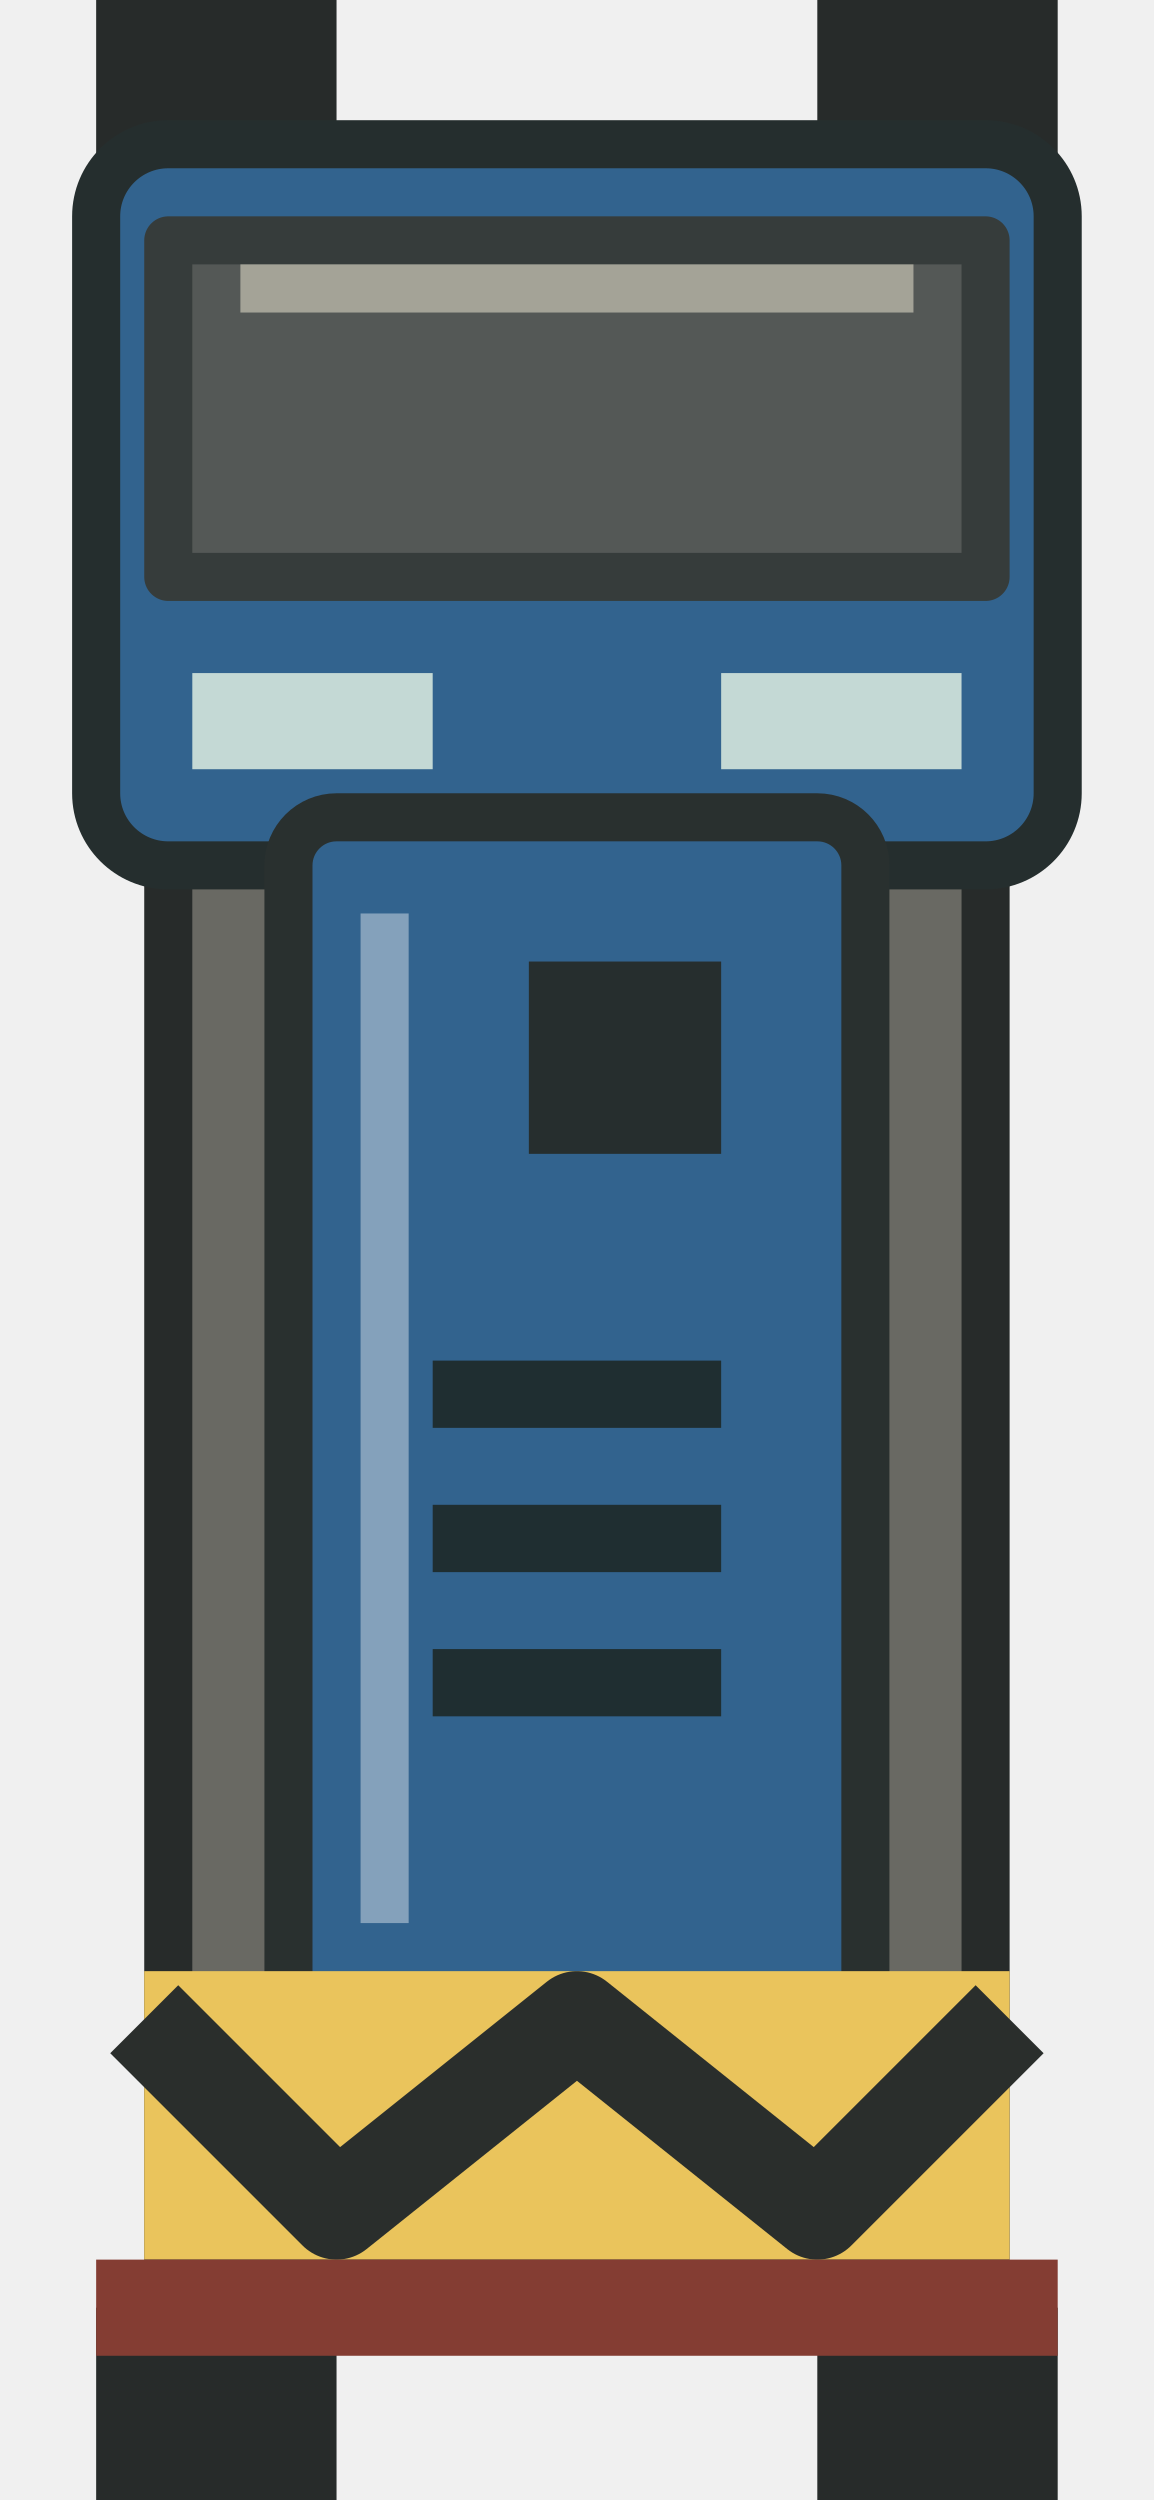
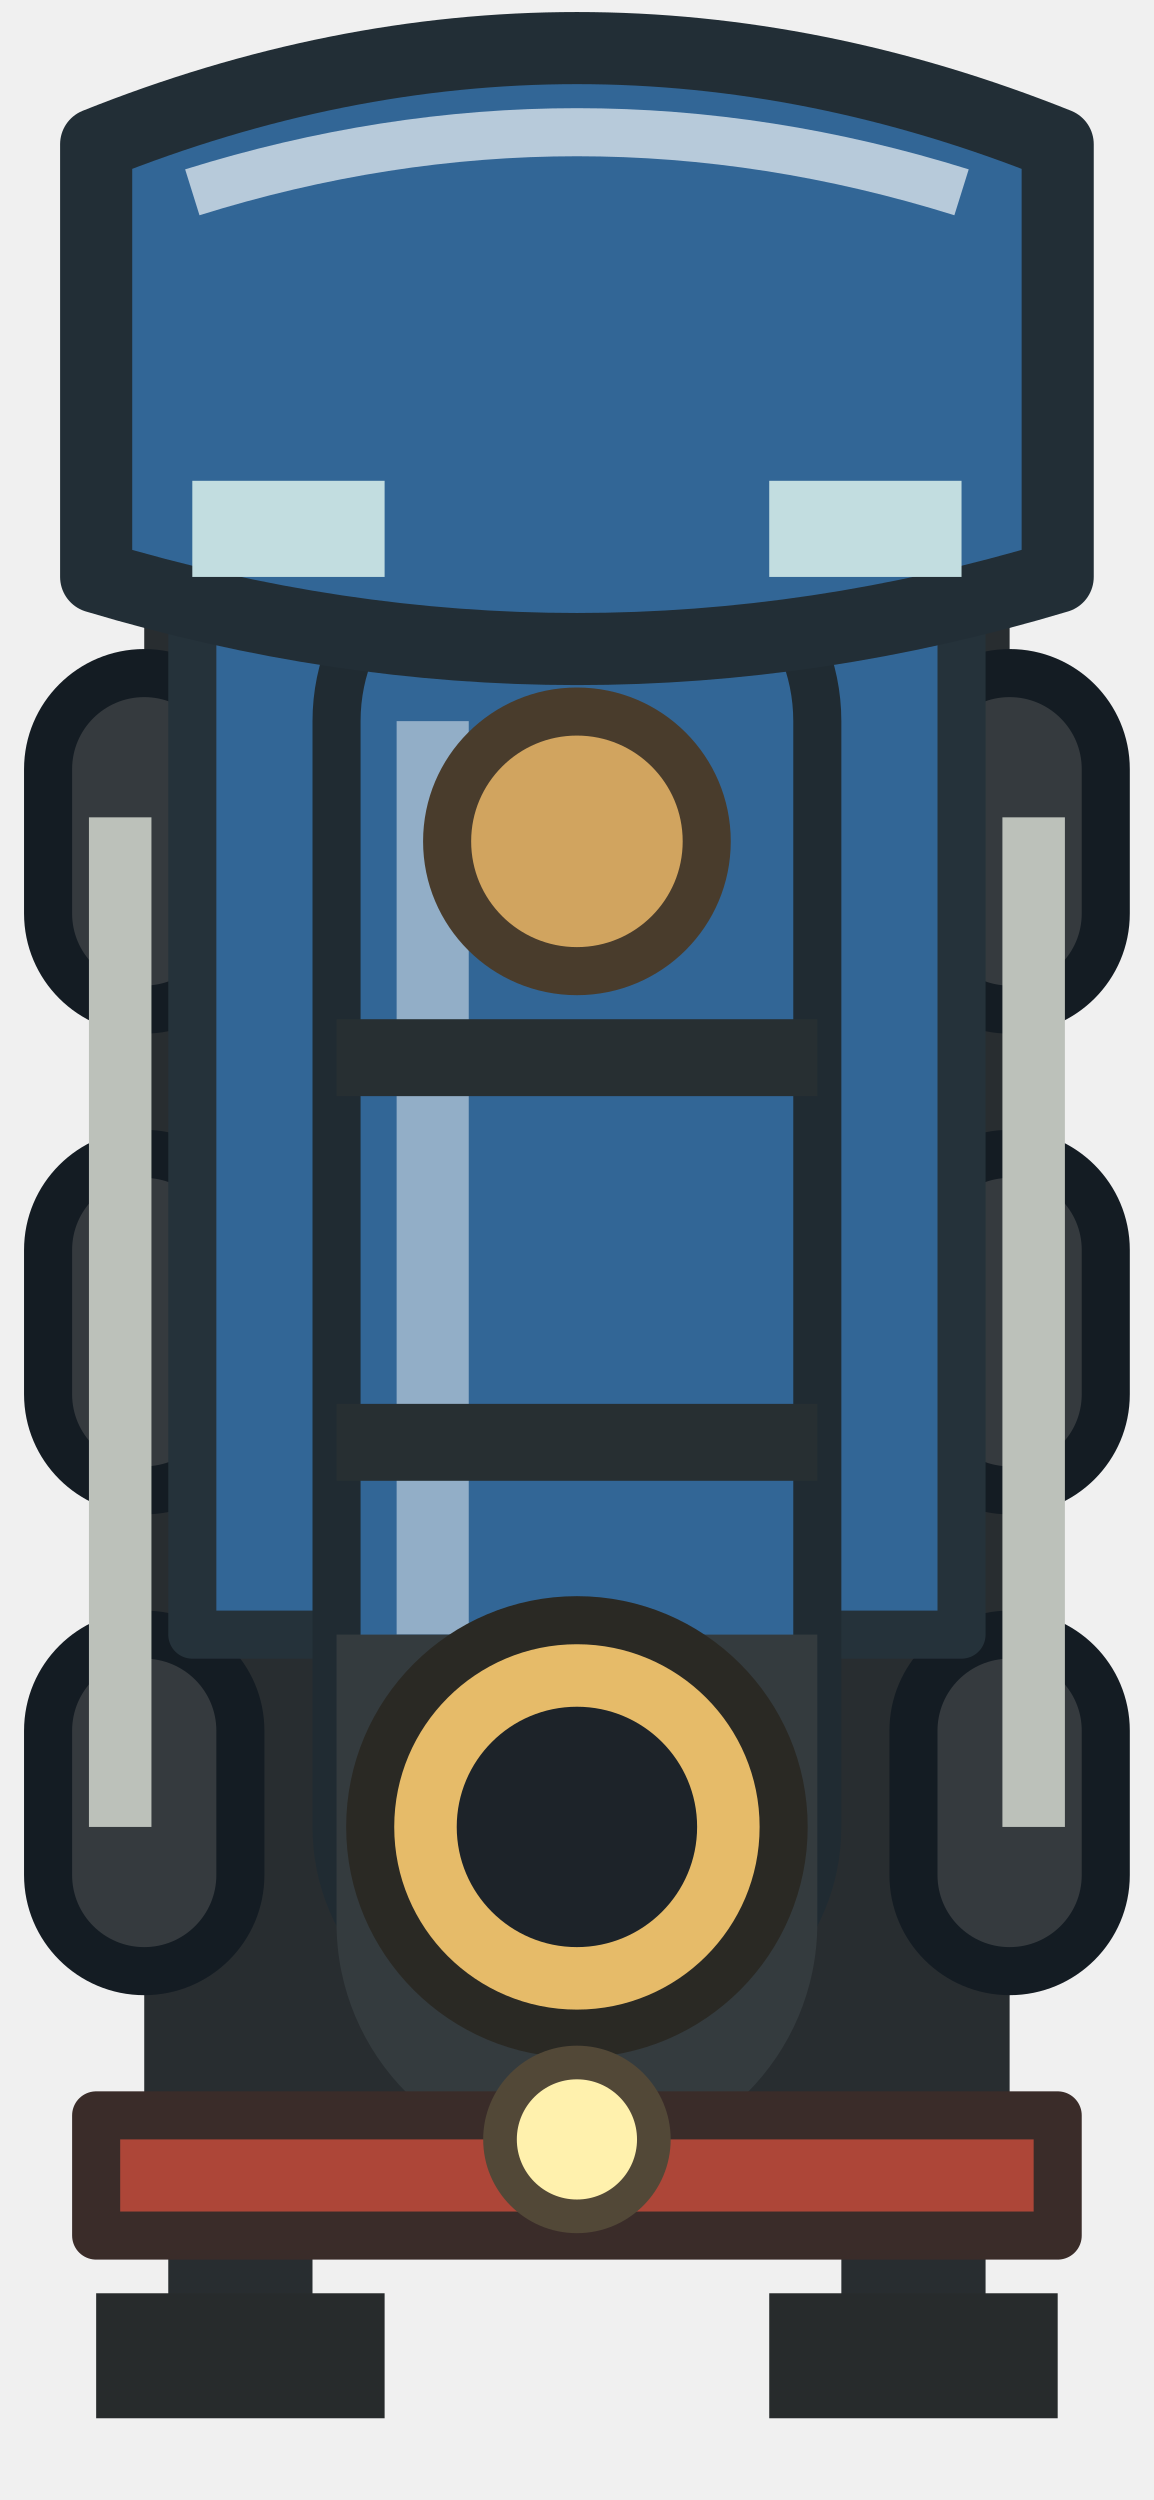
<svg xmlns="http://www.w3.org/2000/svg" viewBox="0 0 24 52">
  <view id="blue-down" viewBox="0 0 24 52" />
  <view id="red-down" viewBox="24 0 24 52" />
  <view id="blue-right" viewBox="48 0 52 24" />
  <view id="red-right" viewBox="48 24 52 24" />
  <defs>
-     <g id="shunter" stroke-linejoin="round">
-       <path fill="#272b2a" d="M3 3h18v45H3zM2 0h5v4H2zm15 0h5v4h-5zM2 48h5v4H2zm15 0h5v4h-5z" />
-       <path fill="#696963" d="M4 16h2v27H4zm14 0h2v27h-2z" />
-       <rect x="2" y="3" width="20" height="15" rx="1.5" fill="currentColor" stroke="#252e2e" />
-       <path d="M3.5 5h17v7h-17z" fill="#545856" stroke="#363c3b" />
-       <path d="M5 6h14" stroke="#a4a397" />
-       <path fill="#c4d9d5" d="M4 14h5v2H4zm11 0h5v2h-5z" />
-       <rect x="6" y="17" width="12" height="26" rx="1" fill="currentColor" stroke="#29302f" />
-       <path d="M8 19v21" stroke="#fff" stroke-opacity=".4" />
-       <path d="M11 20h4v4h-4z" fill="#262e2e" />
-       <path d="M9 29h6m-6 3h6m-6 3h6" stroke="#1f2e31" stroke-width="1.4" />
-       <path d="M3 41h18v6H3z" fill="#eac45c" />
-       <path d="m3 42 4 4 5-4 5 4 4-4" fill="none" stroke="#2a2e2c" stroke-width="2" />
-       <path d="M2 47h20v2H2z" fill="#843d33" />
+     <g id="engine" stroke-linejoin="round">
+       <path fill="#282d30" d="M3 7h18v39H3z" />
+       <g fill="#353a3e" stroke="#141c23">
+         <rect x="1" y="14" width="4" height="7" rx="2" />
+         <rect x="1" y="24" width="4" height="7" rx="2" />
+         <rect x="1" y="34" width="4" height="7" rx="2" />
+         <rect x="19" y="14" width="4" height="7" rx="2" />
+         <rect x="19" y="24" width="4" height="7" rx="2" />
+         <rect x="19" y="34" width="4" height="7" rx="2" />
+       </g>
+       <path d="M2.5 17v21m19-21v21" stroke="#bcc1ba" stroke-width="1.3" />
+       <path d="M4 10h16v24H4z" fill="currentColor" stroke="#25323a" />
+       <rect x="7" y="11" width="10" height="31" rx="4" fill="currentColor" stroke="#202b32" />
+       <path d="M9 15v19" stroke="#fff" stroke-opacity=".47" stroke-width="1.5" />
+       <path d="M7 22h10m-10 8h10" stroke="#272f32" stroke-width="1.6" />
+       <circle cx="12" cy="17.5" r="2.7" fill="#d1a45f" stroke="#493c2c" />
+       <path d="M7 34h10v6a5 5 0 0 1-10 0z" fill="#343b3e" />
+       <circle cx="12" cy="38" r="4.3" fill="#e6bb69" stroke="#2a2924" />
+       <circle cx="12" cy="38" r="2.5" fill="#1d2329" />
+       <path d="M2 3q10-4 20 0v9q-10 3-20 0z" fill="currentColor" stroke="#222e36" stroke-width="1.5" />
+       <path d="M4 4q8-2.5 16 0" fill="none" stroke="#fff" stroke-opacity=".65" />
+       <path d="M4 11h4m8 0h4" stroke="#c2dde0" stroke-width="2" />
+       <path d="M5 45v4m14-4v4" stroke="#282d30" stroke-width="3" />
+       <path d="M2 49h6m8 0h6" stroke="#272b2c" stroke-width="2.6" />
+       <path d="M2 44h20v2.5H2z" fill="#ad4638" stroke="#3a2c29" />
+       <circle cx="12" cy="44.5" r="1.6" fill="#fff1ad" stroke="#524837" stroke-width=".7" />
    </g>
  </defs>
-   <g color="#32638e">
-     <use href="#shunter" />
-     <use href="#shunter" transform="translate(48 24) rotate(-90)" />
+   <g color="#326696">
+     <use href="#engine" />
+     <use href="#engine" transform="translate(48 24) rotate(-90)" />
  </g>
-   <g color="#a0473d">
-     <use href="#shunter" x="24" />
-     <use href="#shunter" transform="translate(48 48) rotate(-90)" />
+   <g color="#a2413d">
+     <use href="#engine" x="24" />
+     <use href="#engine" transform="translate(48 48) rotate(-90)" />
  </g>
</svg>
